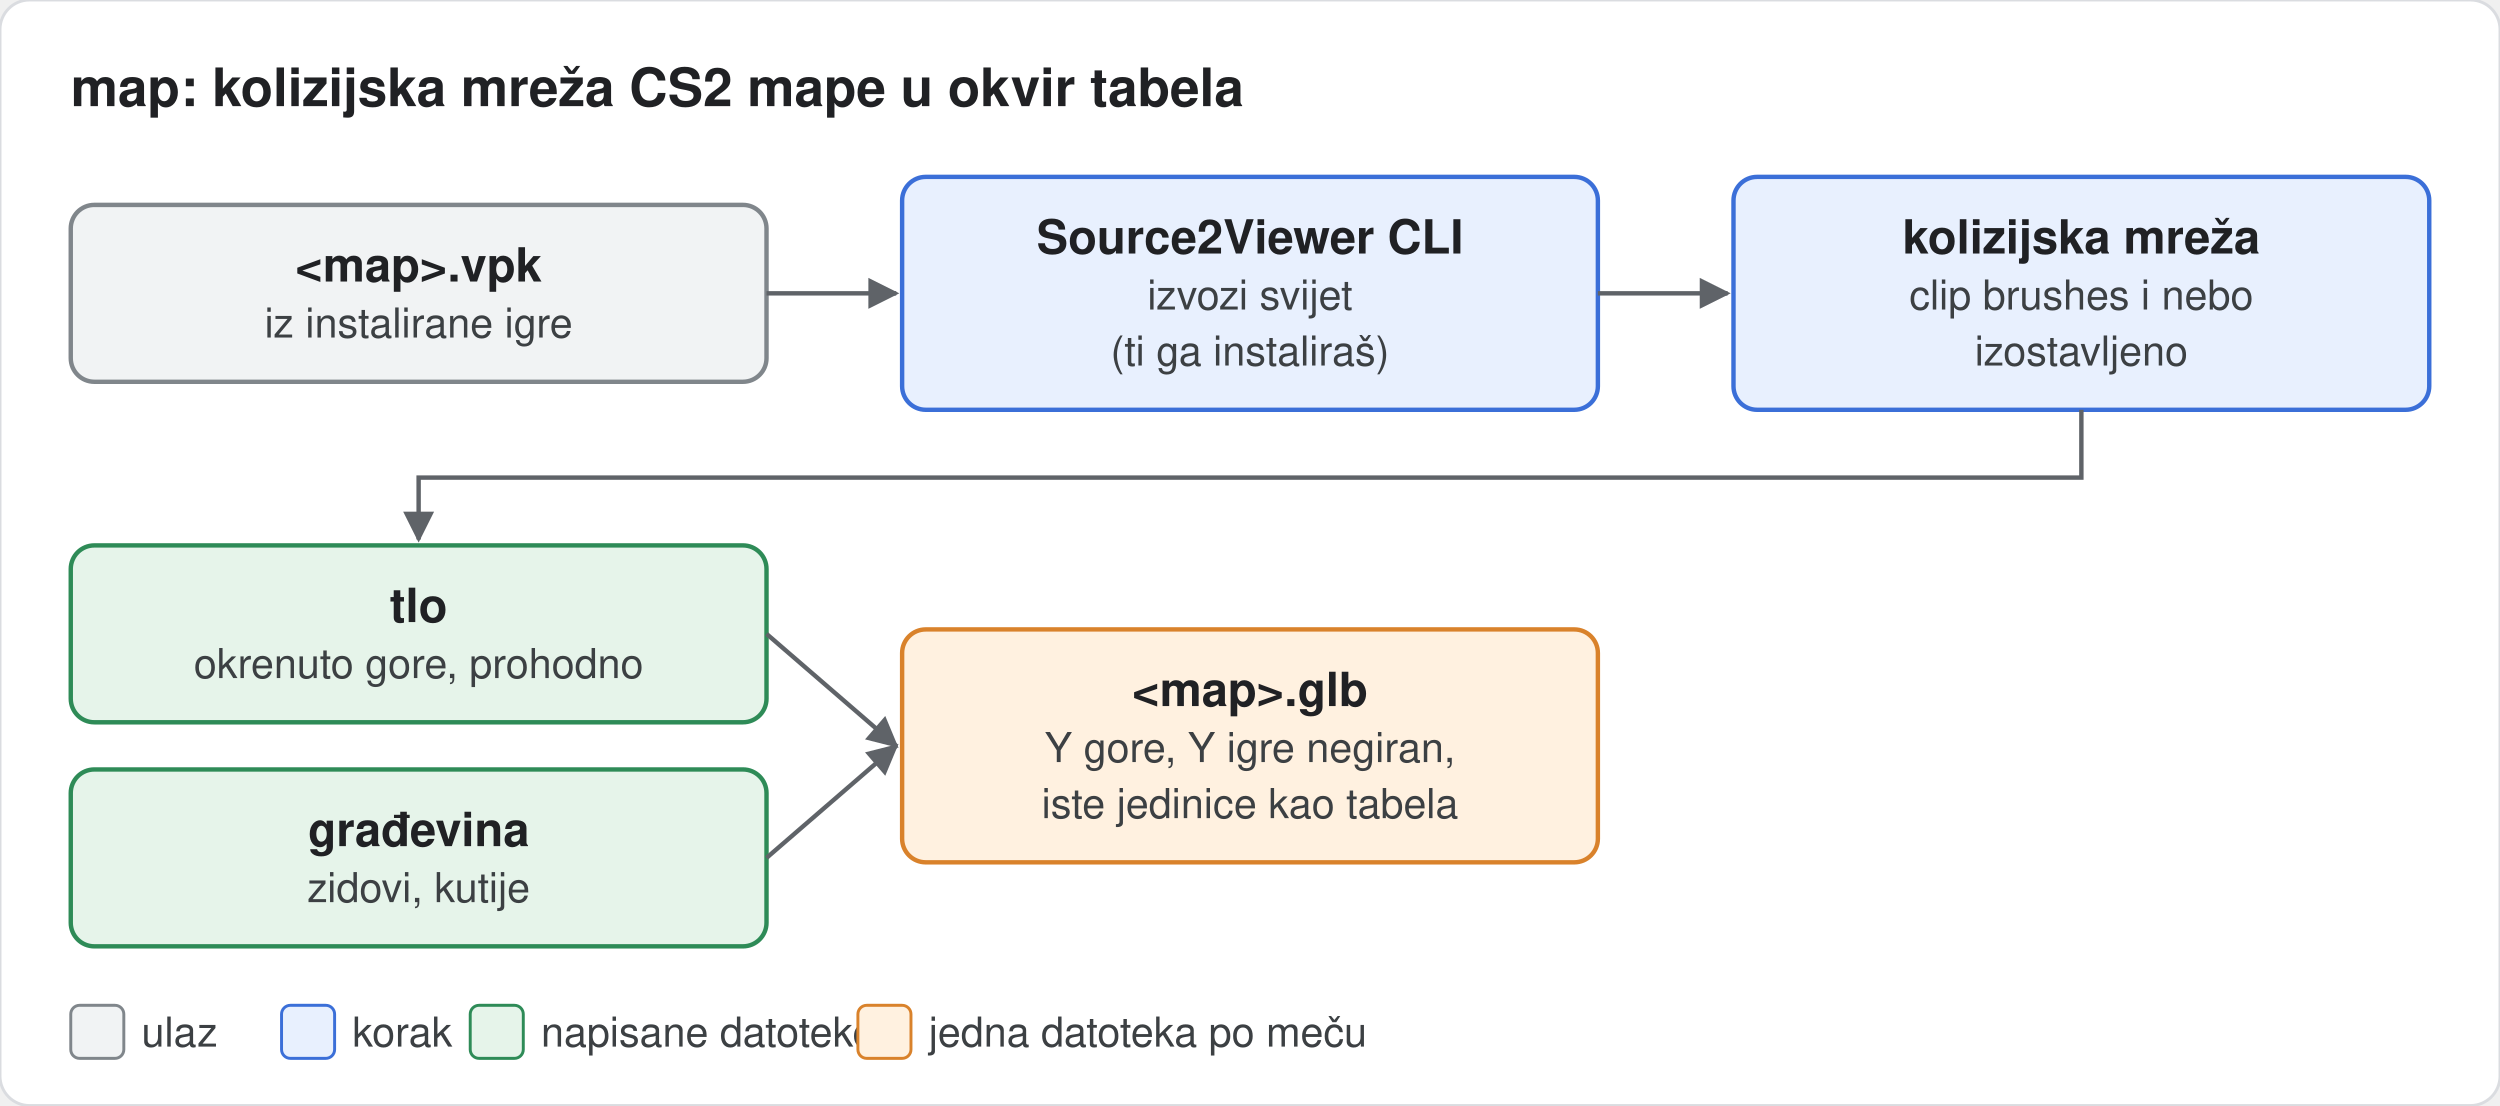
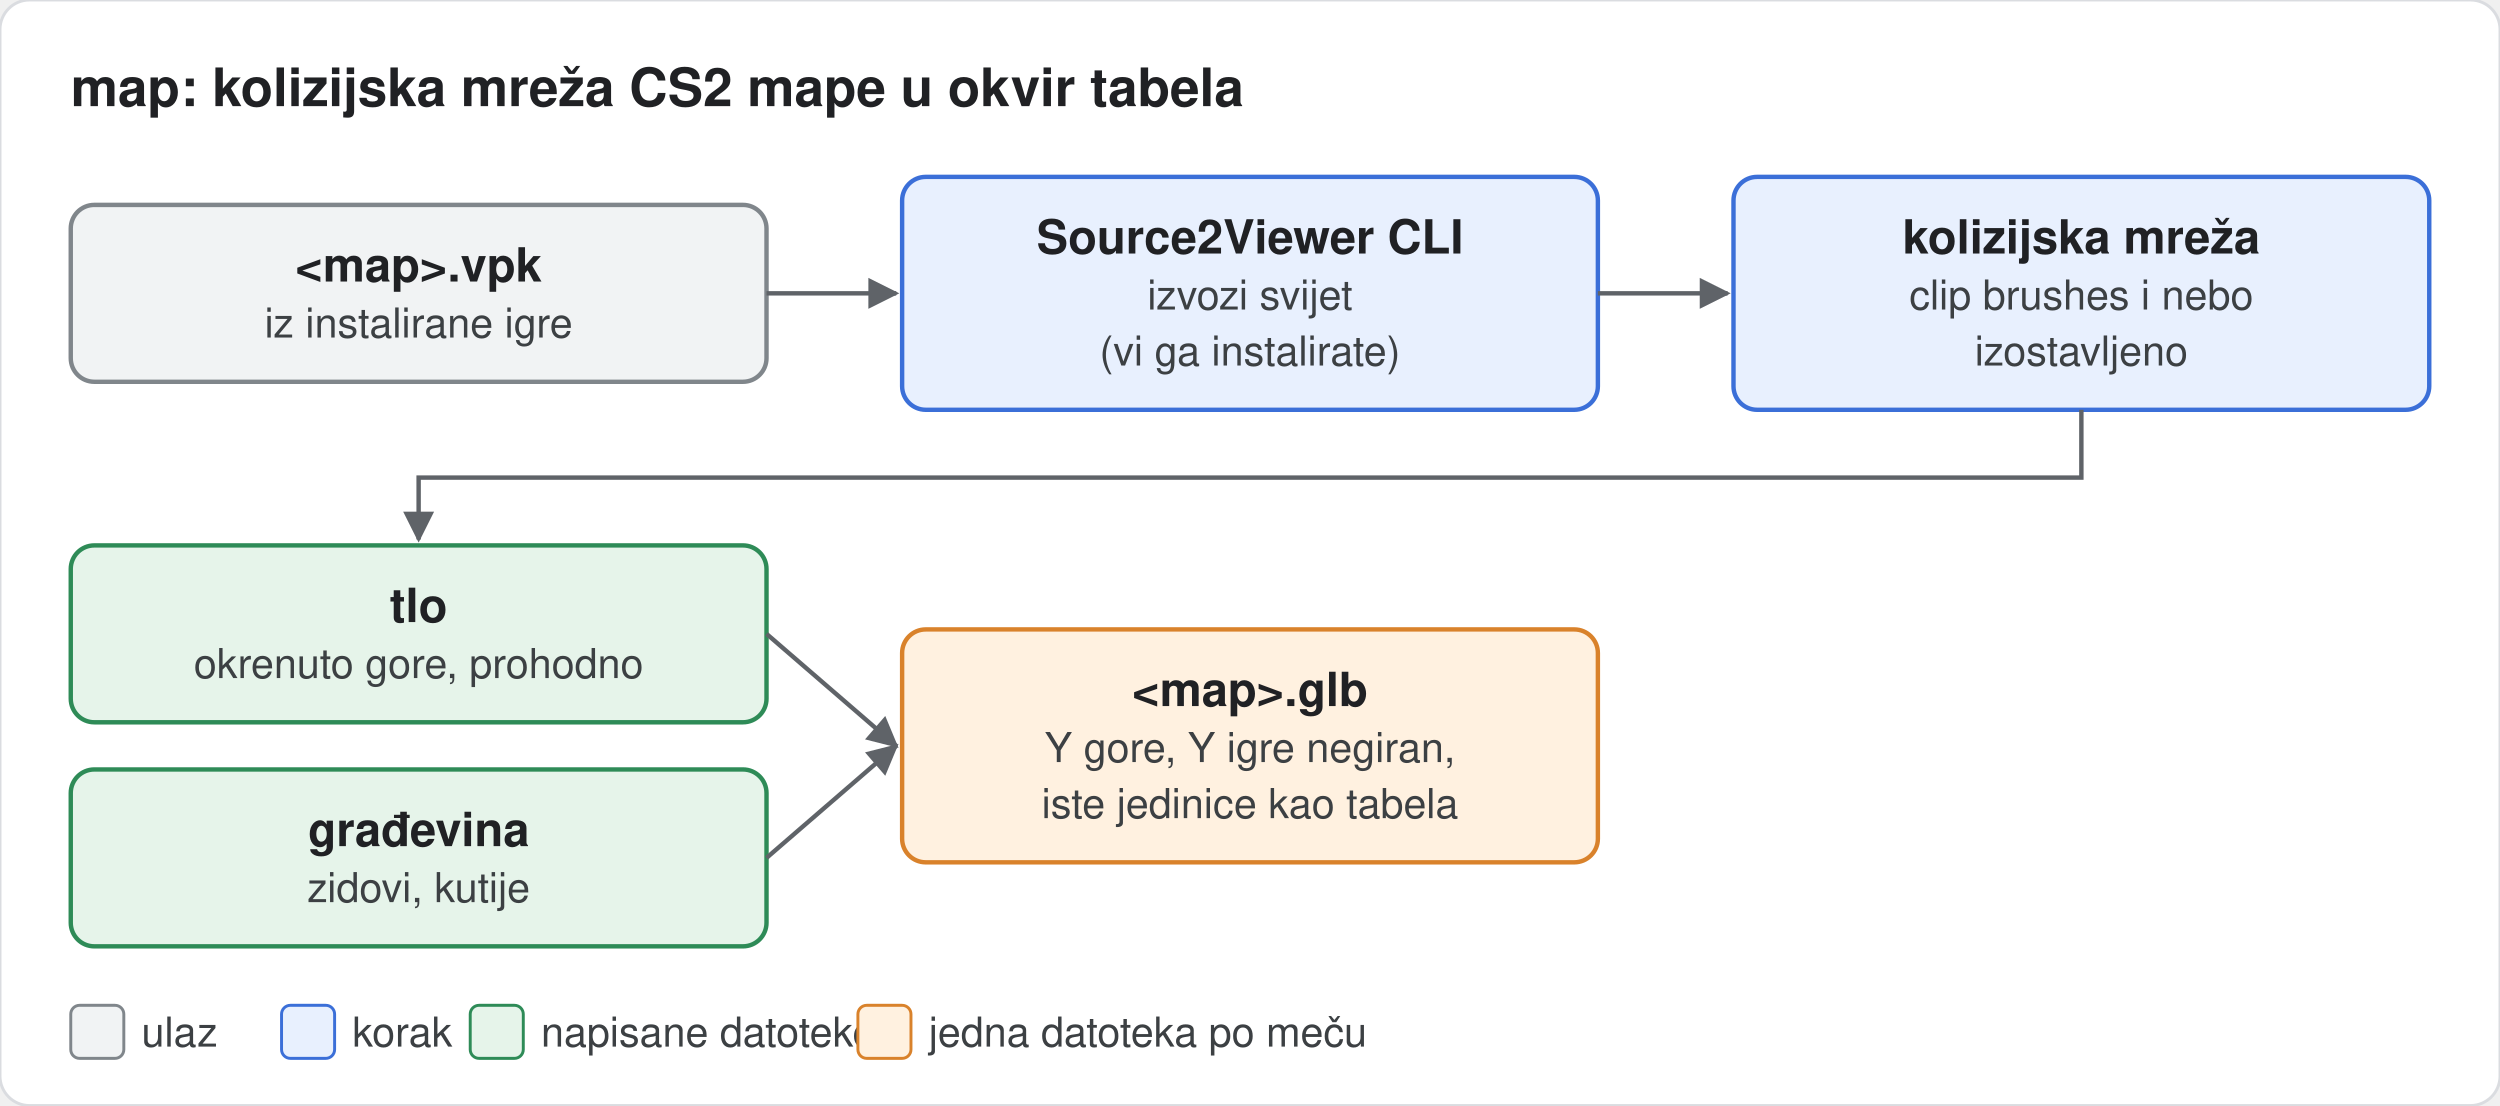
<svg xmlns="http://www.w3.org/2000/svg" width="848" height="375" viewBox="0 0 848 375" font-family="Segoe UI,Helvetica,Arial,sans-serif" role="img" aria-label="map: a CS2 map's collision mesh into the tables' frame">
  <defs>
    <marker id="a" viewBox="0 0 10 10" refX="9" refY="5" markerWidth="7" markerHeight="7" orient="auto">
      <path d="M0,0 L10,5 L0,10 z" fill="#5f6368" />
    </marker>
  </defs>
  <rect width="848" height="375" rx="10" fill="#ffffff" stroke="#dadce0" />
  <text x="24" y="36" font-size="18" font-weight="600" fill="#202124">map: kolizijska mreža CS2 mape u okvir tabela</text>
  <rect x="24" y="69.5" width="236" height="60" rx="8" fill="#f1f3f4" stroke="#80868b" stroke-width="1.5" />
  <text x="142.0" y="95.5" text-anchor="middle" font-weight="600" font-size="16" fill="#202124">&lt;map&gt;.vpk</text>
  <text x="142.0" y="114.5" text-anchor="middle" font-size="14" fill="#3c4043">iz instalirane igre</text>
  <rect x="306" y="60.0" width="236" height="79" rx="8" fill="#e8f0fe" stroke="#3b6fd8" stroke-width="1.5" />
  <text x="424.0" y="86.0" text-anchor="middle" font-weight="600" font-size="16" fill="#202124">Source2Viewer CLI</text>
  <text x="424.0" y="105.0" text-anchor="middle" font-size="14" fill="#3c4043">izvozi svijet</text>
-   <text x="424.0" y="124.0" text-anchor="middle" font-size="14" fill="#3c4043">(ti ga instaliraš)</text>
+   <text x="424.0" y="124.0" text-anchor="middle" font-size="14" fill="#3c4043">(vi ga instalirate)</text>
  <rect x="588" y="60.0" width="236" height="79" rx="8" fill="#e8f0fe" stroke="#3b6fd8" stroke-width="1.5" />
  <text x="706.0" y="86.0" text-anchor="middle" font-weight="600" font-size="16" fill="#202124">kolizijska mreža</text>
  <text x="706.0" y="105.0" text-anchor="middle" font-size="14" fill="#3c4043">clip brushes i nebo</text>
  <text x="706.0" y="124.0" text-anchor="middle" font-size="14" fill="#3c4043">izostavljeno</text>
  <line x1="260" y1="99.5" x2="304" y2="99.5" stroke="#5f6368" stroke-width="1.5" marker-end="url(#a)" />
  <line x1="542" y1="99.5" x2="586" y2="99.5" stroke="#5f6368" stroke-width="1.5" marker-end="url(#a)" />
  <path d="M706.0,139.0 V162.0 H142.0 V183.0" fill="none" stroke="#5f6368" stroke-width="1.5" marker-end="url(#a)" />
  <rect x="24" y="185.0" width="236" height="60" rx="8" fill="#e6f4ea" stroke="#2e8b57" stroke-width="1.5" />
  <text x="142.0" y="211.0" text-anchor="middle" font-weight="600" font-size="16" fill="#202124">tlo</text>
  <text x="142.0" y="230.0" text-anchor="middle" font-size="14" fill="#3c4043">okrenuto gore, prohodno</text>
  <rect x="24" y="261.0" width="236" height="60" rx="8" fill="#e6f4ea" stroke="#2e8b57" stroke-width="1.5" />
  <text x="142.0" y="287.0" text-anchor="middle" font-weight="600" font-size="16" fill="#202124">građevina</text>
  <text x="142.0" y="306.0" text-anchor="middle" font-size="14" fill="#3c4043">zidovi, kutije</text>
  <rect x="306" y="213.5" width="236" height="79" rx="8" fill="#fff1e0" stroke="#d9822b" stroke-width="1.5" />
  <text x="424.0" y="239.5" text-anchor="middle" font-weight="600" font-size="16" fill="#202124">&lt;map&gt;.glb</text>
  <text x="424.0" y="258.5" text-anchor="middle" font-size="14" fill="#3c4043">Y gore, Y igre negiran,</text>
  <text x="424.0" y="277.5" text-anchor="middle" font-size="14" fill="#3c4043">iste jedinice kao tabela</text>
  <line x1="260" y1="215.0" x2="304" y2="253.0" stroke="#5f6368" stroke-width="1.5" marker-end="url(#a)" />
  <line x1="260" y1="291.0" x2="304" y2="253.0" stroke="#5f6368" stroke-width="1.5" marker-end="url(#a)" />
  <rect x="24" y="341" width="18" height="18" rx="3" fill="#f1f3f4" stroke="#80868b" />
  <text x="48" y="355" font-size="14" fill="#3c4043">ulaz</text>
  <rect x="95.5" y="341" width="18" height="18" rx="3" fill="#e8f0fe" stroke="#3b6fd8" />
  <text x="119.5" y="355" font-size="14" fill="#3c4043">korak</text>
  <rect x="159.5" y="341" width="18" height="18" rx="3" fill="#e6f4ea" stroke="#2e8b57" />
  <text x="183.5" y="355" font-size="14" fill="#3c4043">napisane datoteke</text>
  <rect x="291.0" y="341" width="18" height="18" rx="3" fill="#fff1e0" stroke="#d9822b" />
  <text x="315.0" y="355" font-size="14" fill="#3c4043">jedna datoteka po meču</text>
</svg>
